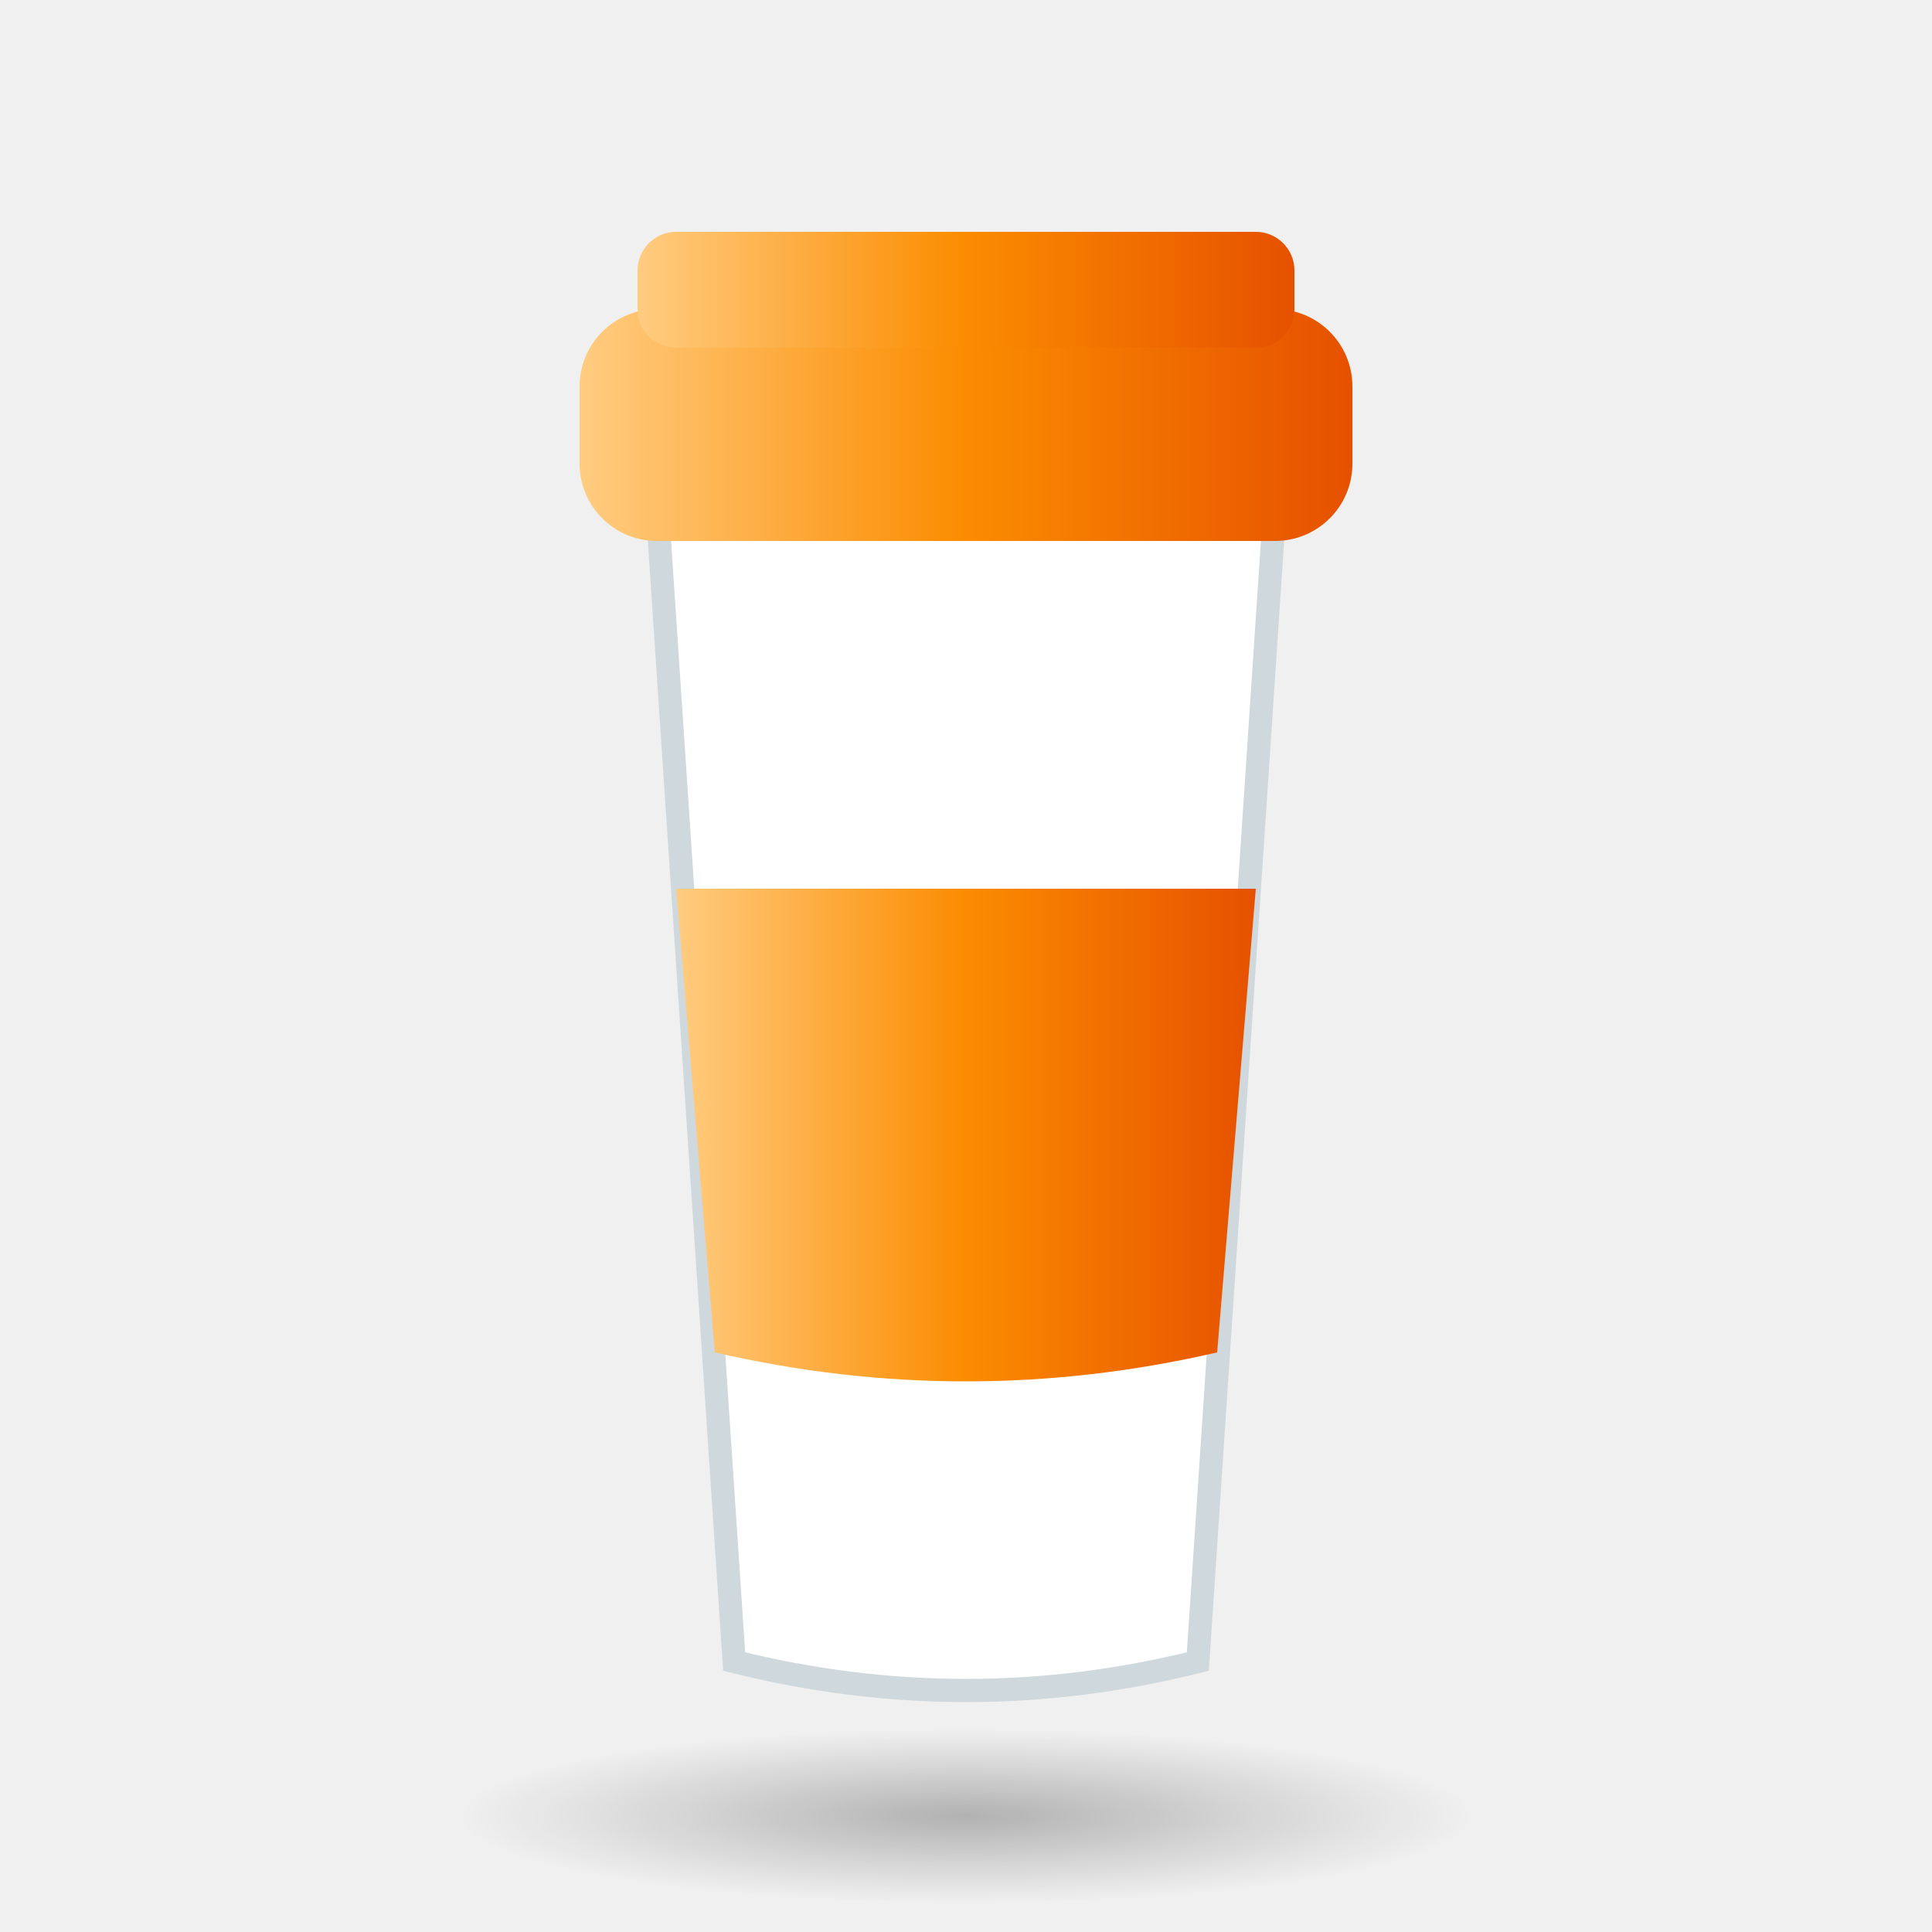
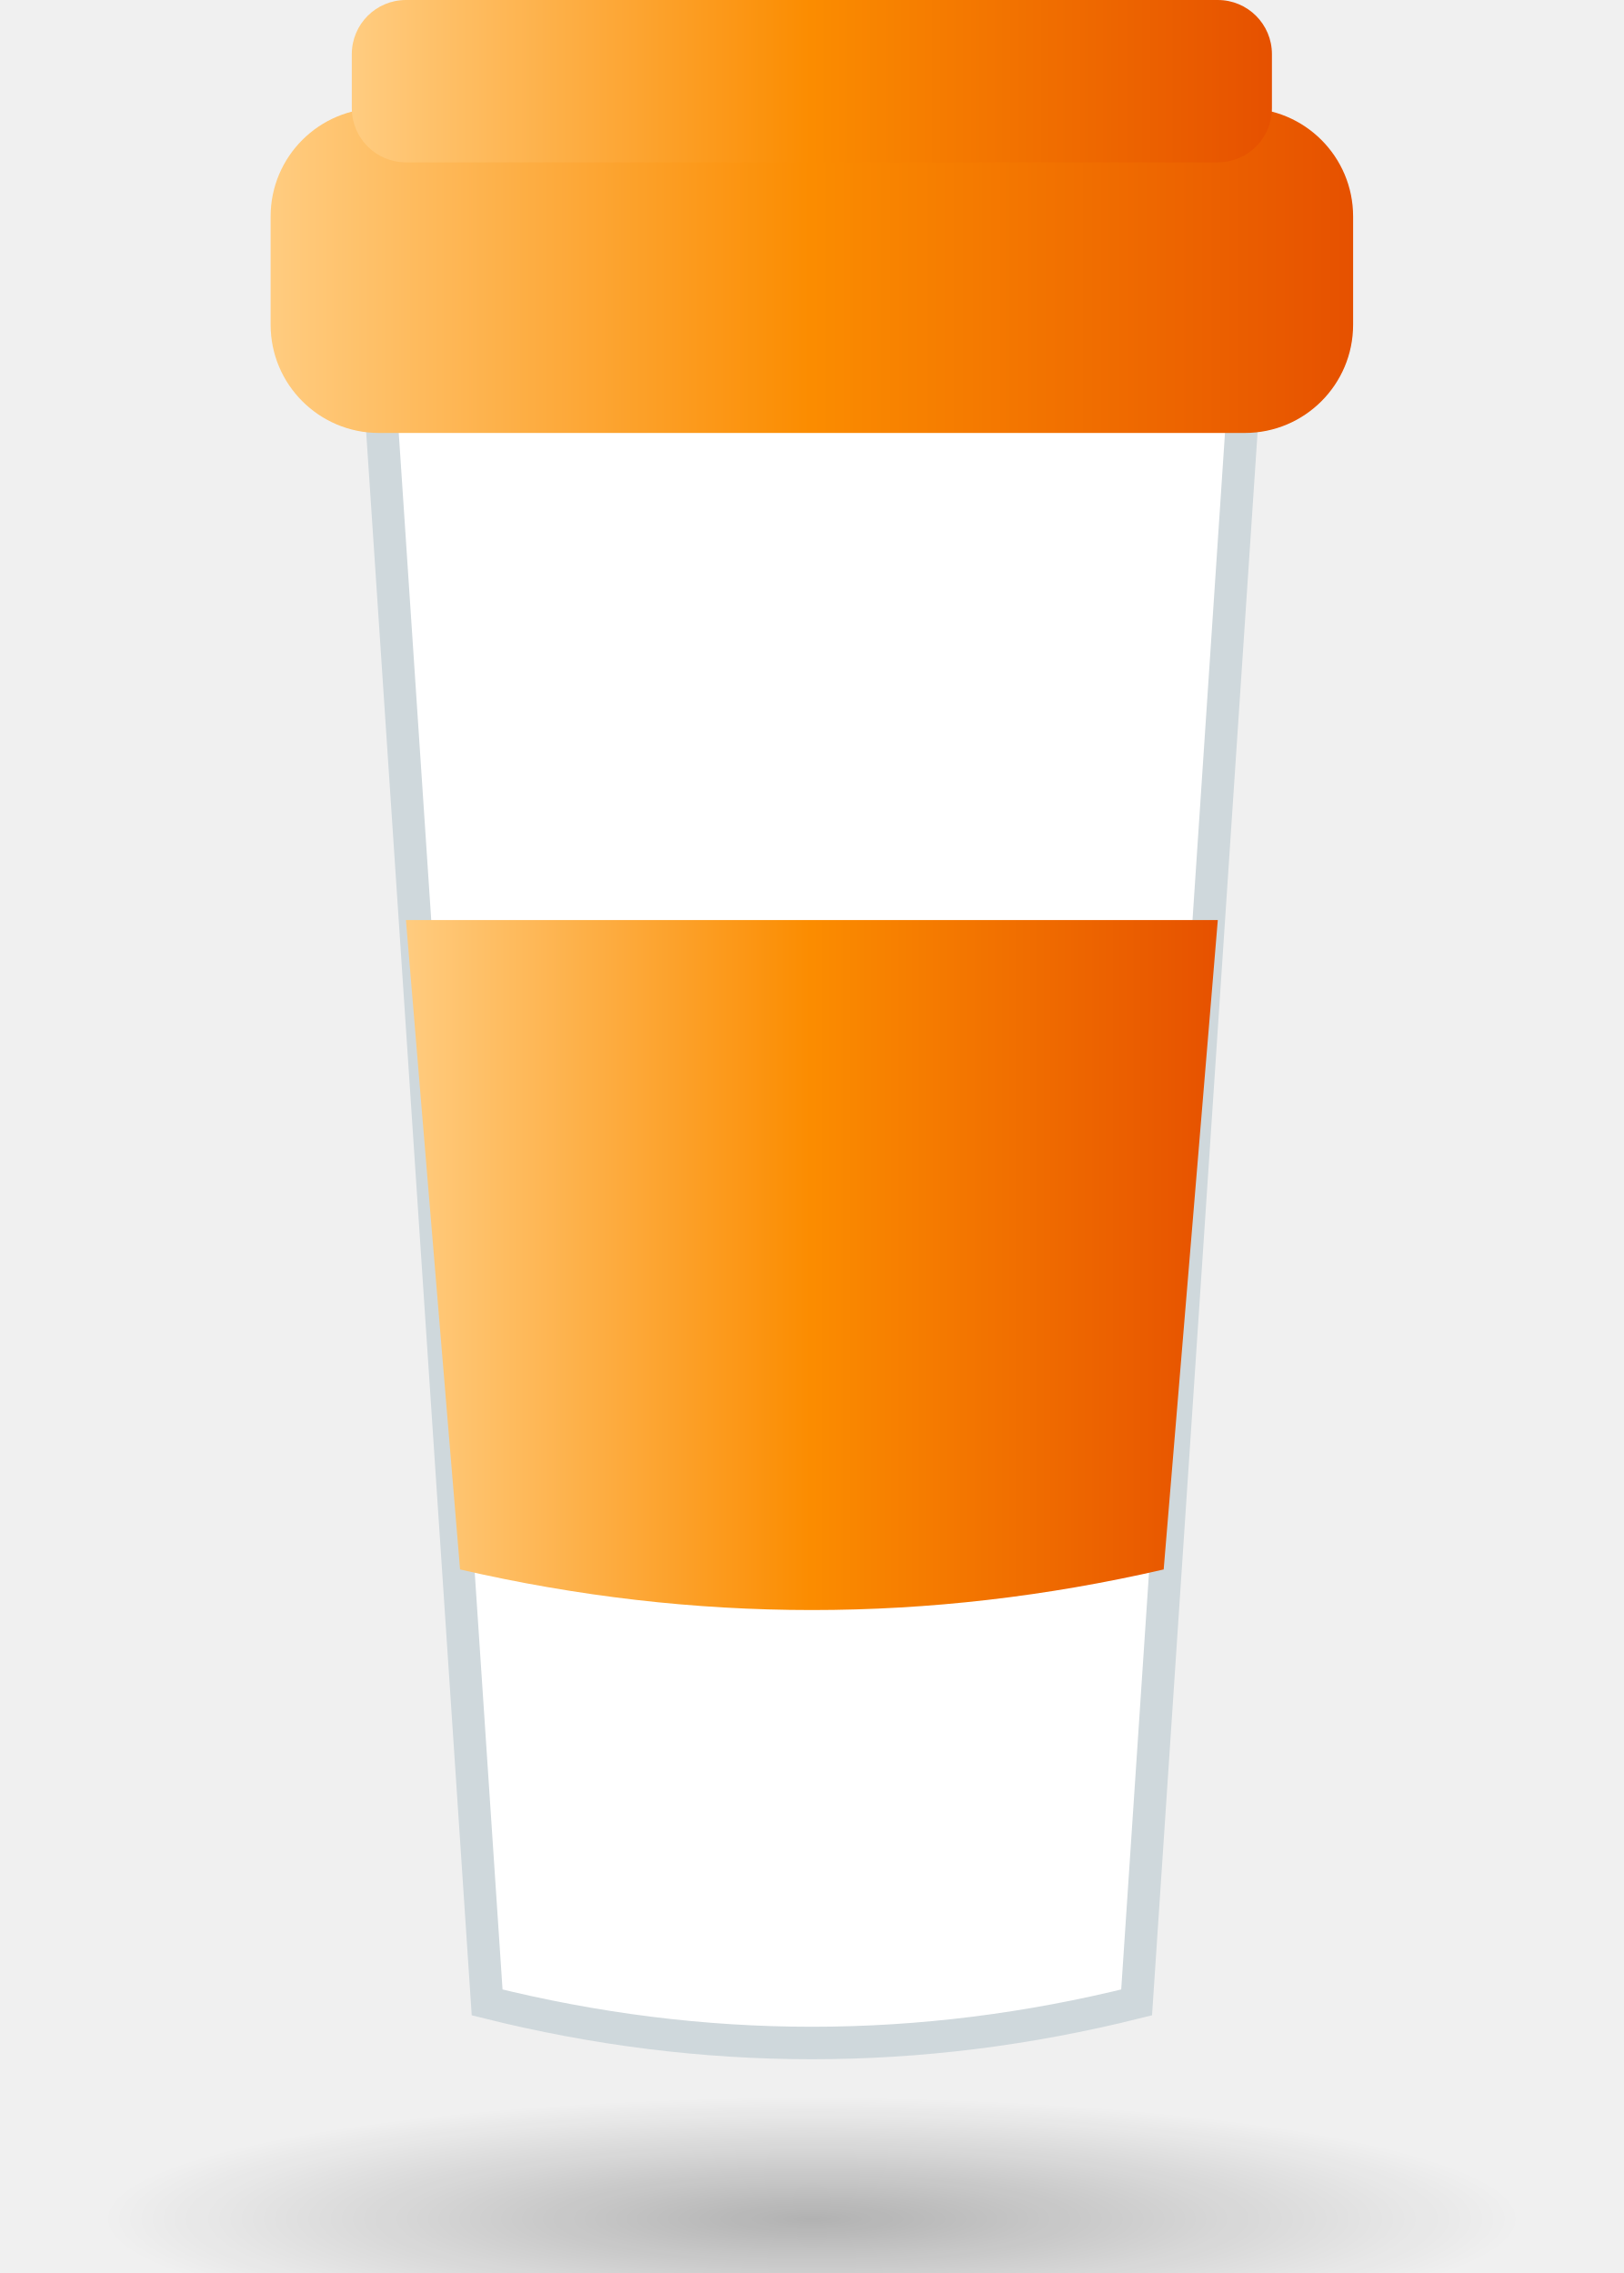
- <svg xmlns="http://www.w3.org/2000/svg" viewBox="0 0 100 100" width="100%" height="100%">
+ <svg xmlns="http://www.w3.org/2000/svg" viewBox="20 12 60 84" width="100%" height="100%">
  <defs>
    <filter id="clay-blur" x="-20%" y="-20%" width="140%" height="140%">
      <feGaussianBlur stdDeviation="1.2" />
    </filter>
    <radialGradient id="clay-shadow" cx="50%" cy="50%" r="50%">
      <stop offset="0%" stop-color="#000" stop-opacity="0.26" />
      <stop offset="60%" stop-color="#000" stop-opacity="0.10" />
      <stop offset="100%" stop-color="#000" stop-opacity="0" />
    </radialGradient>
    <radialGradient id="gloss-eye" cx="35%" cy="30%" r="65%">
      <stop offset="0%" stop-color="#37474f" />
      <stop offset="60%" stop-color="#212121" />
      <stop offset="100%" stop-color="#000000" />
    </radialGradient>
    <linearGradient id="cup-sleeve-orange_coffee_cup" x1="0%" y1="0%" x2="100%" y2="0%">
      <stop offset="0%" stop-color="#ffcc80" />
      <stop offset="50%" stop-color="#fb8c00" />
      <stop offset="100%" stop-color="#e65100" />
    </linearGradient>
  </defs>
  <ellipse cx="50" cy="94" rx="26" ry="4.5" fill="url(#clay-shadow)" />
  <path d="M34,26 L38,86 Q50,89 62,86 L66,26 Z" fill="#ffffff" stroke="#cfd8dc" stroke-width="1.2" />
  <path d="M35,46 L37,70 Q50,73 63,70 L65,46 Z" fill="url(#cup-sleeve-orange_coffee_cup)" />
  <rect x="30" y="16" width="40" height="12" rx="4" fill="url(#cup-sleeve-orange_coffee_cup)" />
  <rect x="33" y="12" width="34" height="6" rx="2" fill="url(#cup-sleeve-orange_coffee_cup)" />
</svg>
